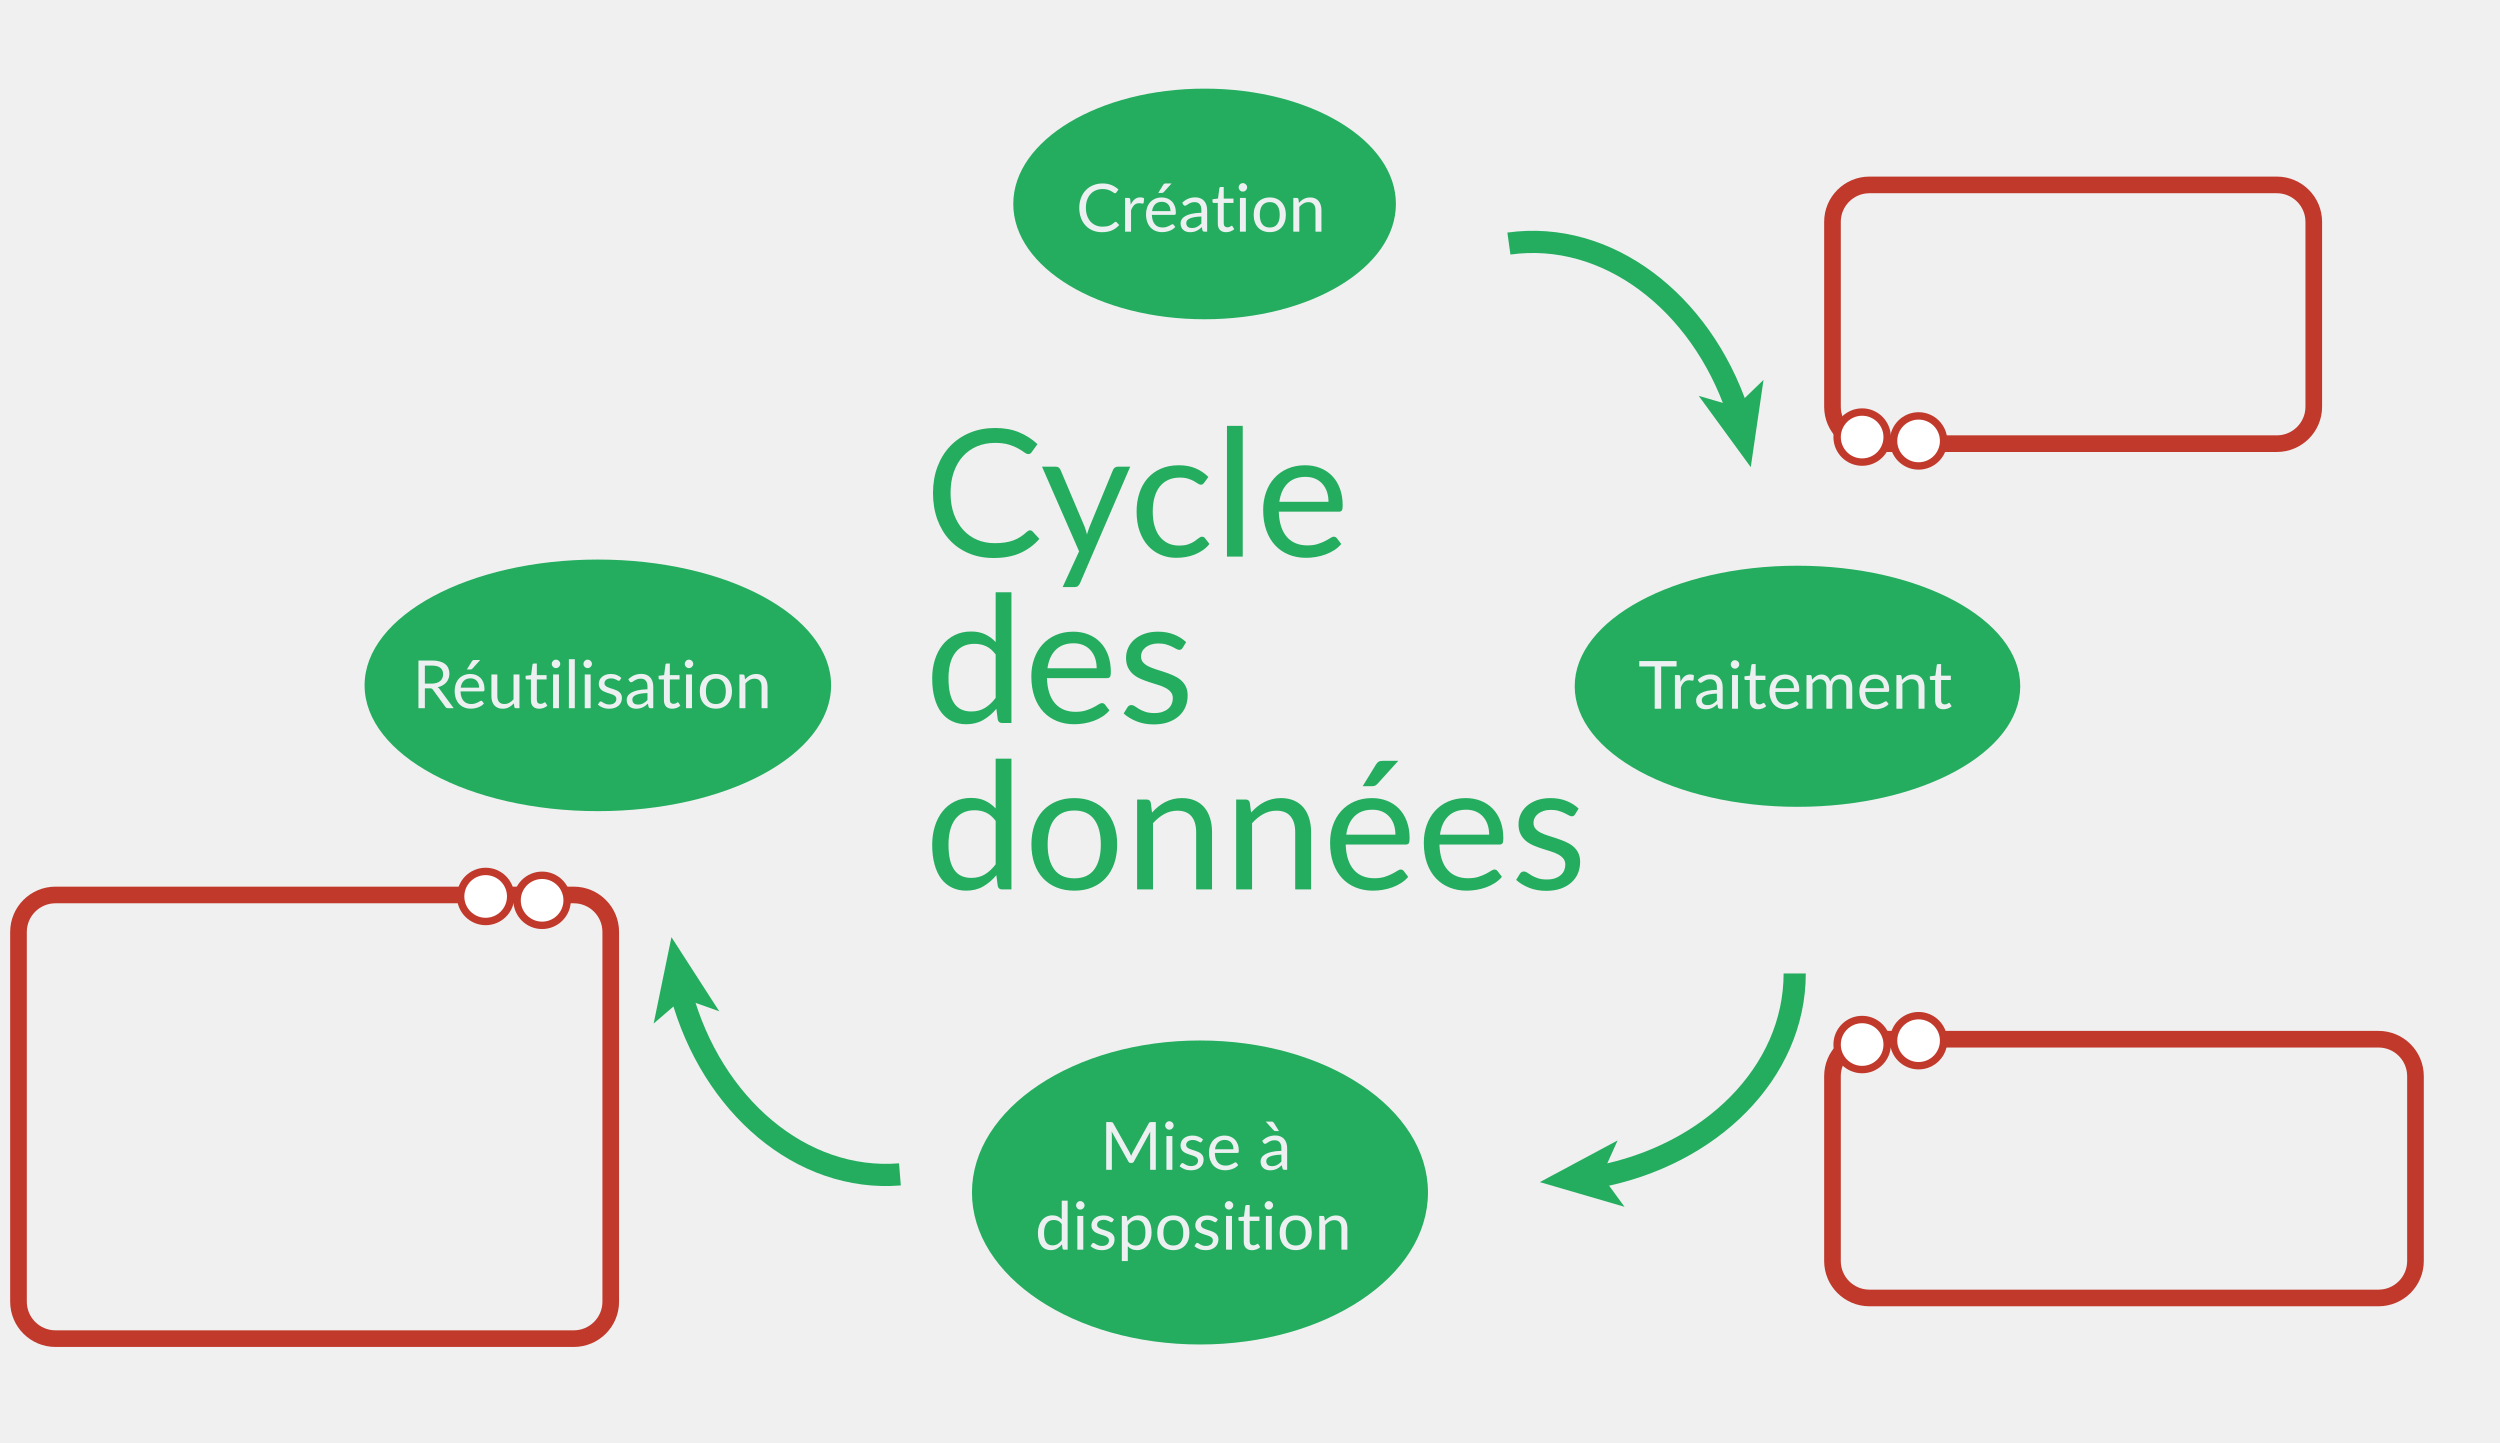
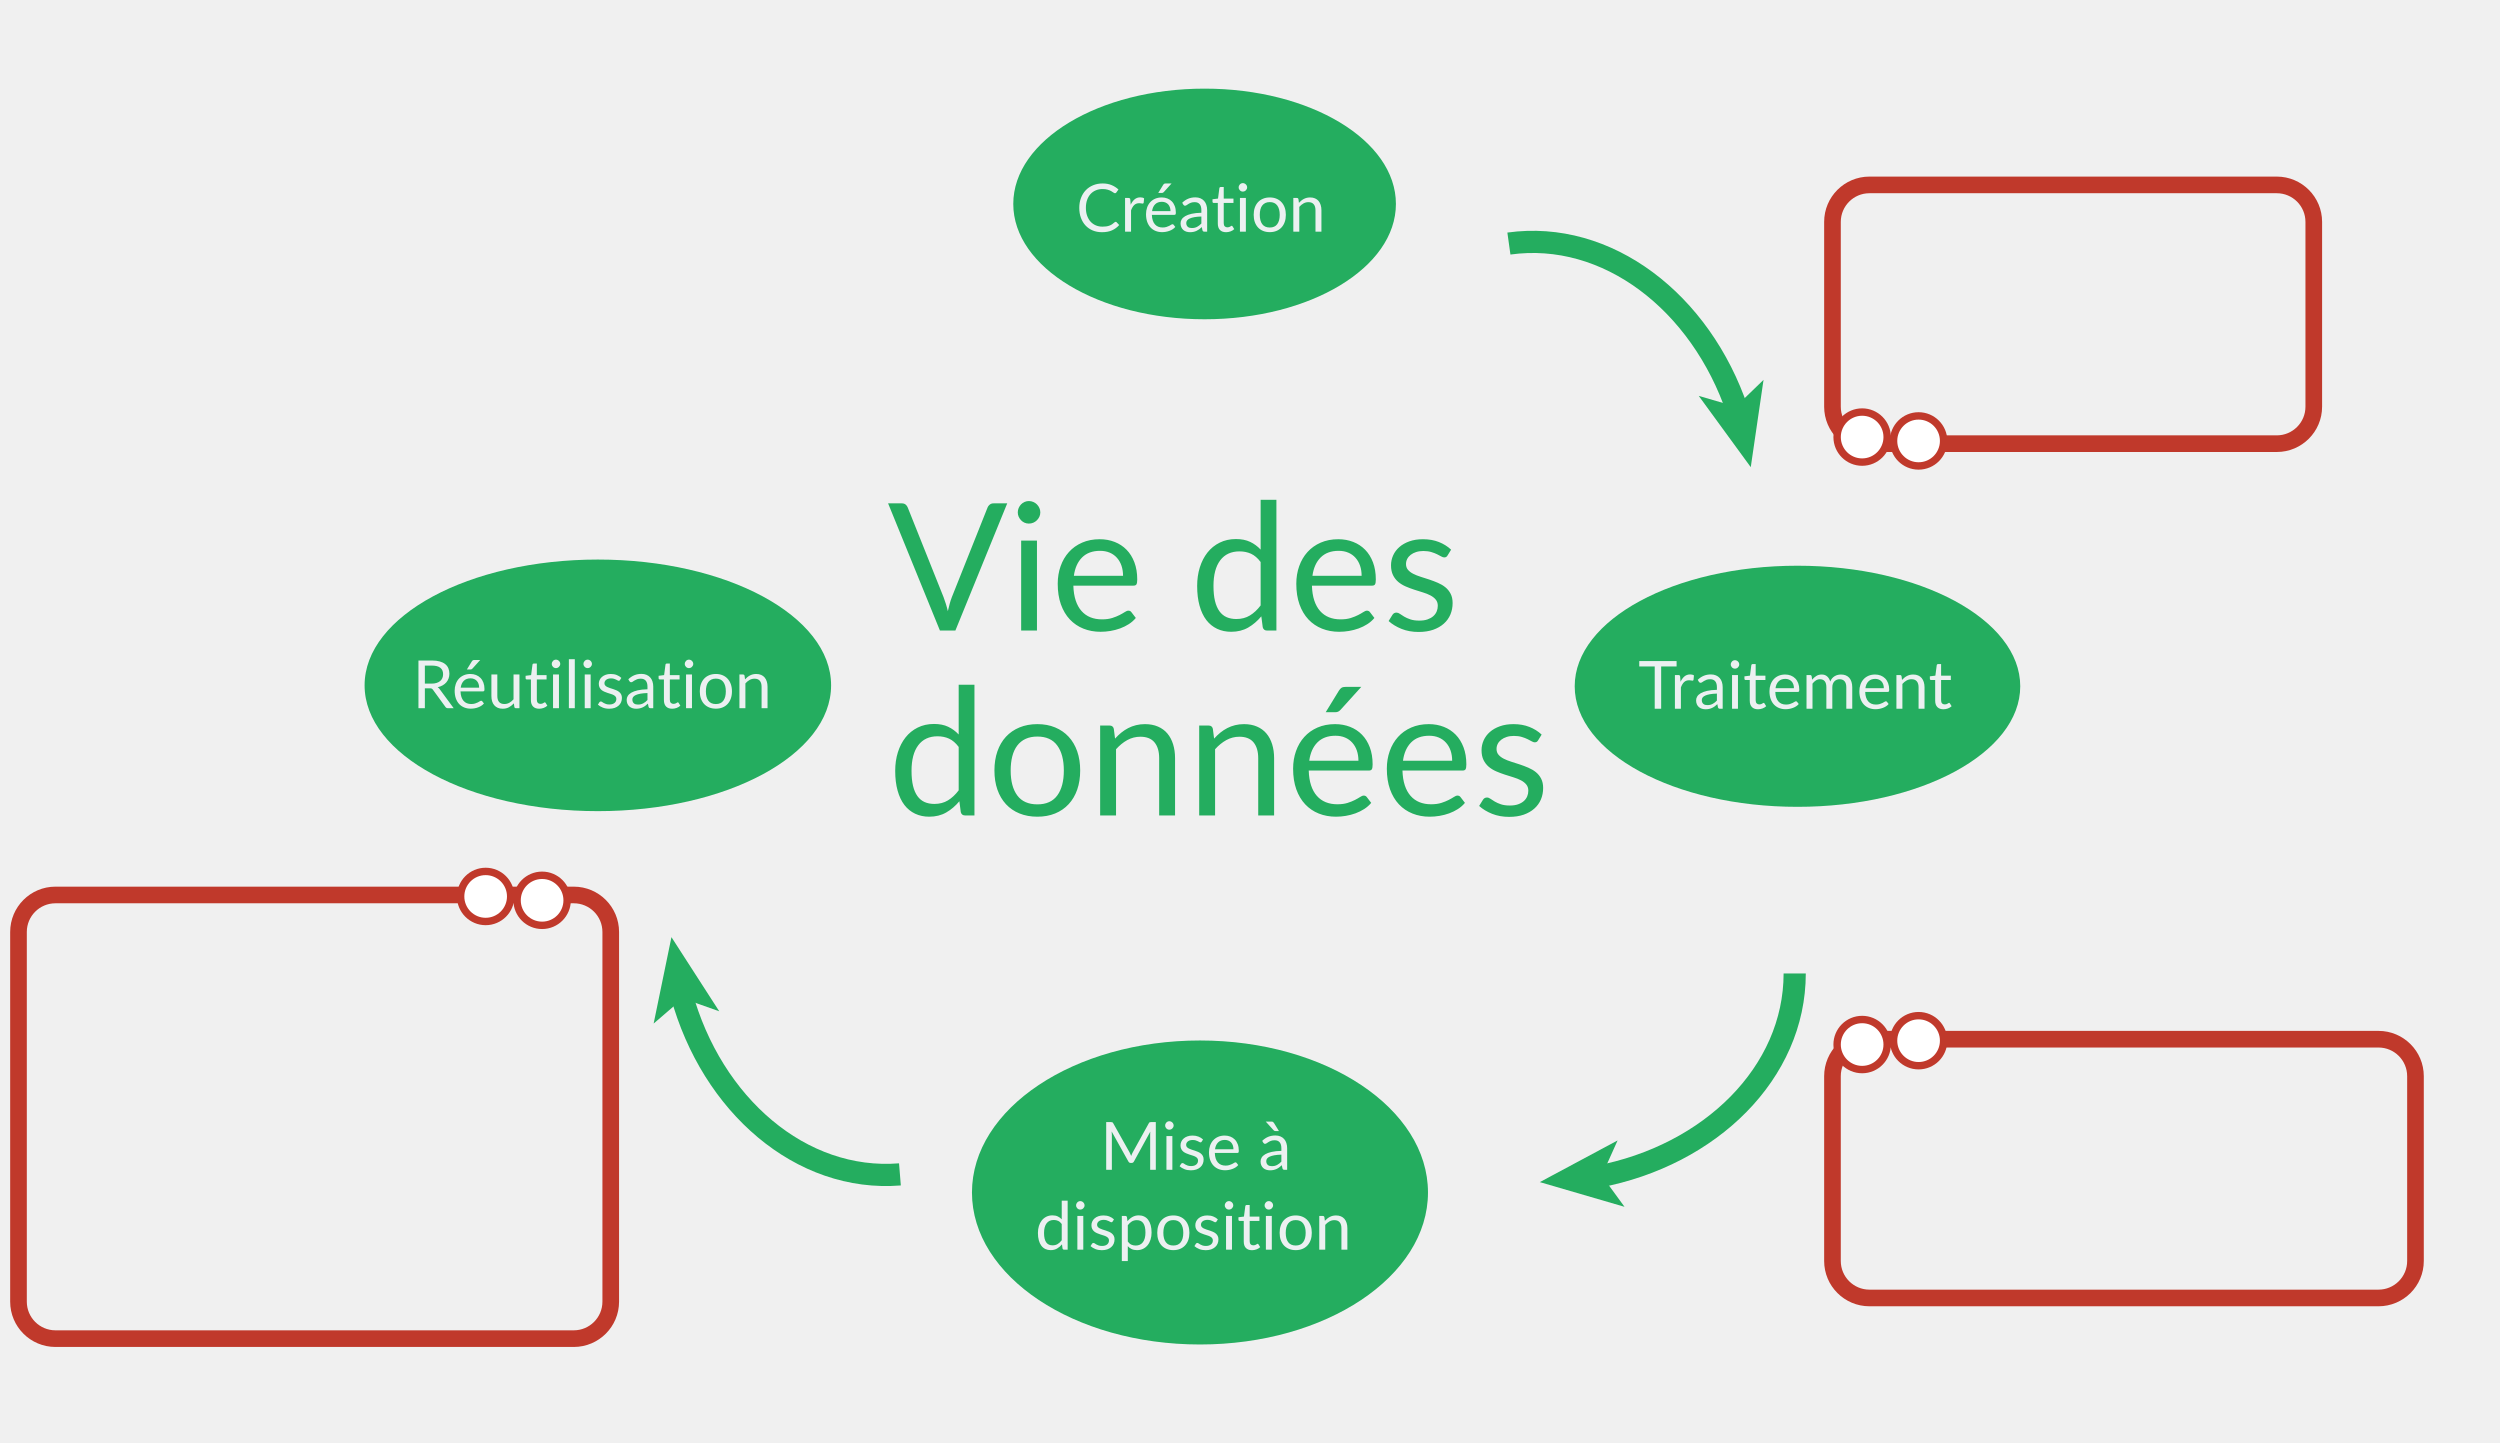
<svg xmlns="http://www.w3.org/2000/svg" version="1.1" id="cycle" x="0px" y="0px" width="1352px" height="780px" viewBox="0 0 1352 780" enable-background="new 0 0 1352 780" xml:space="default">
  <g transform="translate(546.5,46.5)" id="creation">
    <path id="creation_ellipse" fill="#24AD5F" stroke="#24AD5F" stroke-width="0" d="M208.41,63.794c0,34.443-46.318,62.364-103.464,62.364C47.803,126.158,1.48,98.237,1.48,63.794   c0-34.442,46.323-62.361,103.465-62.361C162.092,1.433,208.41,29.353,208.41,63.794z" />
    <text id="creation_texte" transform="matrix(1 0 0 1 35.4658 78.793)" fill="#ECF0F1" font-family="Lato" font-size="36">Création
	     </text>
  </g>
  <g transform="translate(814,120)" id="arrow1">
    <path fill="none" stroke="#24AD5F" stroke-width="12" stroke-miterlimit="10" d="M2.013,11.714    c53.063-7.402,103.715,31.467,123.614,90.407 ">
      <set fill="remove" attributeName="stroke" end="arrow1.mouseout" from="#24AD5F" to="#c0392b" begin="arrow1.mouseover" restart="always" />
    </path>
    <polygon fill="#24AD5F" points="132.812,132.642 104.677,94.097 124.719,99.935 139.717,85.426  ">
      <set fill="remove" attributeName="fill" end="arrow1.mouseout" from="#24AD5F" to="#c0392b" begin="arrow1.mouseover" restart="always" />
    </polygon>
  </g>
  <g transform="translate(850.5,304.5)" id="traitement">
    <path id="traitement_ellipse" fill="#24AD5F" stroke="#24AD5F" stroke-width="0" d="M242.047,66.637c0,36.005-53.934,65.197-120.472,65.197c-66.54,0-120.473-29.191-120.473-65.197  c0-36.008,53.933-65.197,120.473-65.197C188.113,1.44,242.047,30.629,242.047,66.637z" />
    <text id="traitement_texte" transform="matrix(1 0 0 1 35.4658 78.793)" fill="#ECF0F1" font-family="Lato" font-size="36">Traitement
	     </text>
  </g>
  <g transform="translate(831,522)" id="arrow2">
    <path fill="none" stroke="#24AD5F" stroke-width="12" stroke-miterlimit="10" d="M139.574,4.448    c0,53.577-45.494,98.373-106.618,109.938">
      <set fill="remove" attributeName="stroke" end="arrow2.mouseout" from="#24AD5F" to="#c0392b" begin="arrow2.mouseover" restart="always" />
    </path>
    <polygon fill="#24AD5F" points="1.735,117.286 43.797,94.746 35.246,113.787 47.545,130.647    ">
      <set fill="remove" attributeName="fill" end="arrow2.mouseout" from="#24AD5F" to="#c0392b" begin="arrow2.mouseover" restart="always" />
    </polygon>
  </g>
  <g transform="translate(524,562)" id="miseDispo">
    <path id="miseDispo_ellipse" fill="#24AD5F" stroke="#24AD5F" stroke-width="0" d="M248.252,82.897c0,45.4-55.203,82.205-123.307,82.205c-68.1,0-123.307-36.805-123.307-82.205  S56.845,0.692,124.945,0.692C193.049,0.692,248.252,37.497,248.252,82.897z" />
    <text id="miseDispo_texte" transform="matrix(1 0 0 1 70.9336 70.6265)" fill="#ECF0F1" font-family="Lato" font-size="36">
      <tspan x="0" y="0">Mise à </tspan>
      <tspan x="-35.171" y="43.2">disposition</tspan>
    </text>
  </g>
  <g transform="translate(352,500)" id="arrow3">
    <path fill="none" stroke="#24AD5F" stroke-width="12" stroke-miterlimit="10" d="M134.683,135.111    C81.279,139.425,32.968,97.685,16.521,37.69">
      <set fill="remove" attributeName="stroke" end="arrow3.mouseout" from="#24AD5F" to="#c0392b" begin="arrow3.mouseover" restart="always" />
    </path>
    <polygon fill="#24AD5F" points="11.117,6.805 36.97,46.915 17.302,39.925 1.486,53.541    ">
      <set fill="remove" attributeName="fill" end="arrow3.mouseout" from="#24AD5F" to="#c0392b" begin="arrow3.mouseover" restart="always" />
    </polygon>
  </g>
  <g transform="translate(196,301)" id="reutil">
    <ellipse id="reutil_ellipse" fill="#24AD5F" stroke="#24AD5F" stroke-width="0" cx="127.315" cy="69.638" rx="126.142" ry="68.032" />
    <text id="reutil_texte" fill="#ECF0F1" font-family="Lato" font-size="36" x="27px" y="82px">Réutilisation
	     </text>
  </g>
  <text transform="translate(500,301)" fill="#24AD5F" font-family="Lato Bold, Lato" font-size="96" id="texteDefault">
-     <tspan x="0" y="0">Cycle</tspan>
-     <tspan x="0" y="90">des</tspan>
-     <tspan x="0" y="180">données</tspan>
-     <animate attributeName="font-size" from="10" to="96" dur="2s" />
+     <tspan x="-20" y="40">Vie des</tspan>
+     <tspan x="-20" y="140">données</tspan>
  </text>
  <g transform="translate(986,94)" id="bulle1">
    <rect x="5" y="6" rx="20" ry="20" width="260.29px" height="139.94px" style="fill:none;stroke:#c0392b;stroke-width:9" />
    <circle fill="#FFFFFF" stroke="#c0392b" stroke-width="4" cx="21.045" cy="142.372" r="13.535" />
    <circle fill="#FFFFFF" stroke="#c0392b" stroke-width="4" cx="51.573" cy="144.455" r="13.535" />
  </g>
  <g transform="translate(986,546)" id="bulle2">
    <rect x="5" y="16" rx="20" ry="20" width="315.29px" height="139.94px" style="fill:none;stroke:#c0392b;stroke-width:9" />
    <circle fill="#FFFFFF" stroke="#c0392b" stroke-width="4" cx="21.045" cy="18.889" r="13.535" />
    <circle fill="#FFFFFF" stroke="#c0392b" stroke-width="4" cx="51.573" cy="16.805" r="13.535" />
  </g>
  <g transform="translate(5,468)" id="bulle3">
    <rect x="5" y="16" rx="20" ry="20" width="320.29px" height="239.94px" style="fill:none;stroke:#c0392b;stroke-width:9" />
    <circle fill="#FFFFFF" stroke="#c0392b" stroke-width="4" cx="288.171" cy="18.889" r="13.535" />
    <circle fill="#FFFFFF" stroke="#c0392b" stroke-width="4" cx="257.643" cy="16.805" r="13.535" />
  </g>
</svg>
